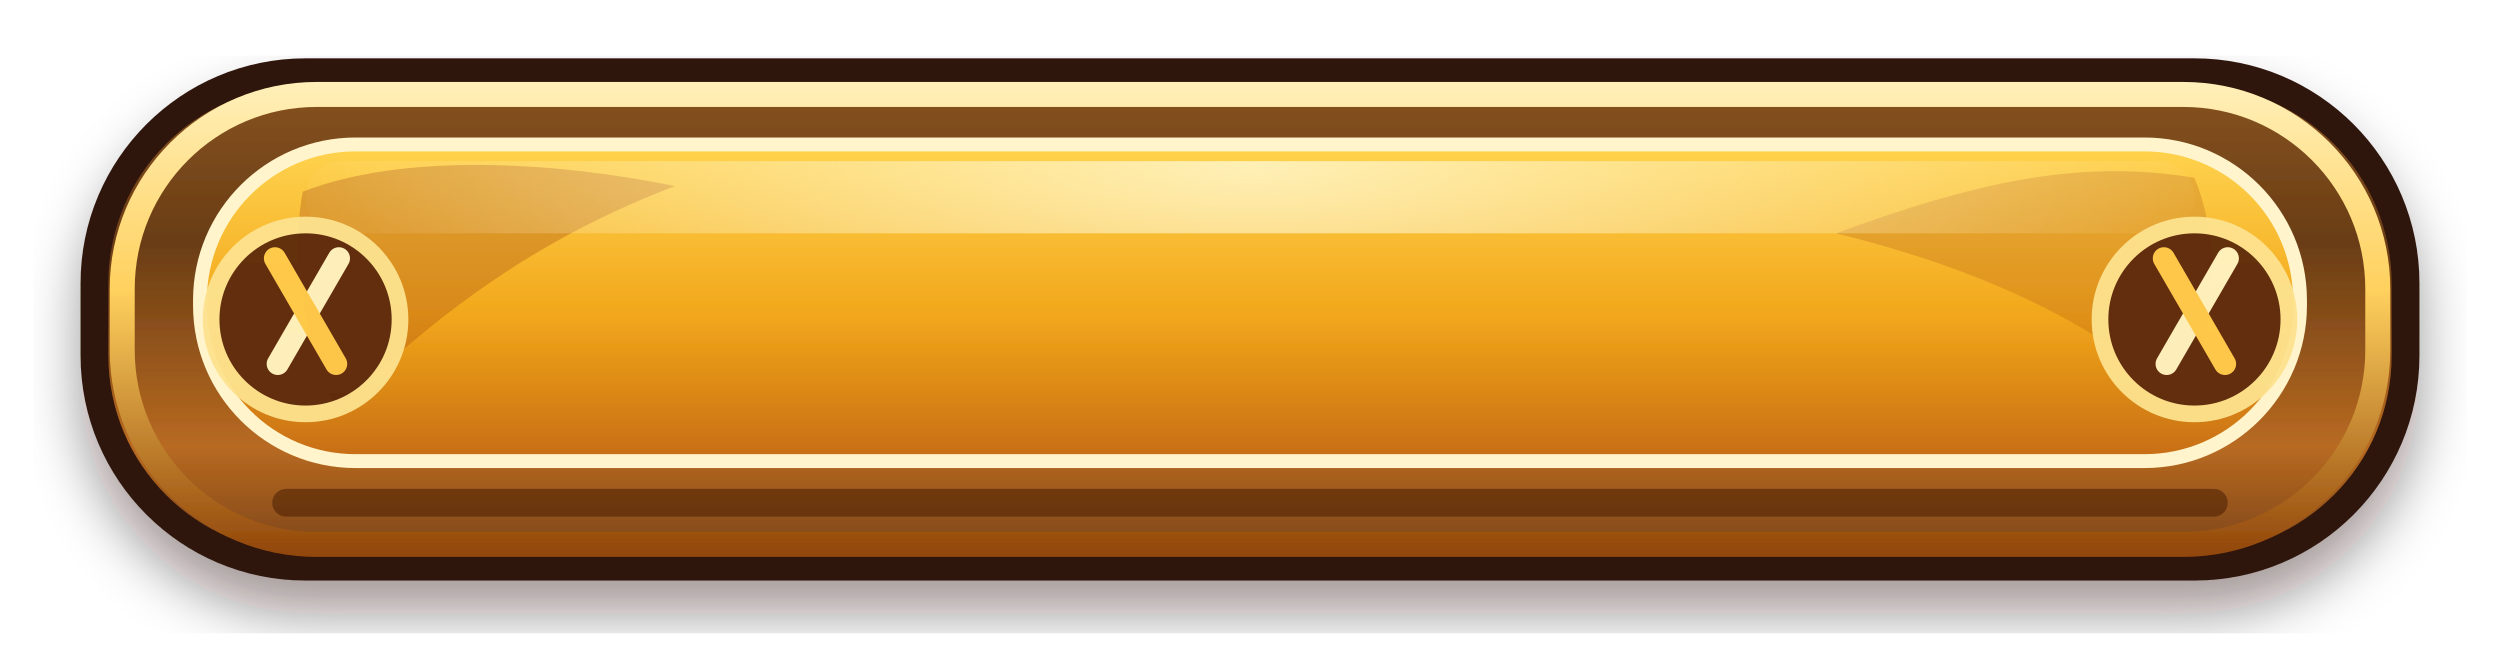
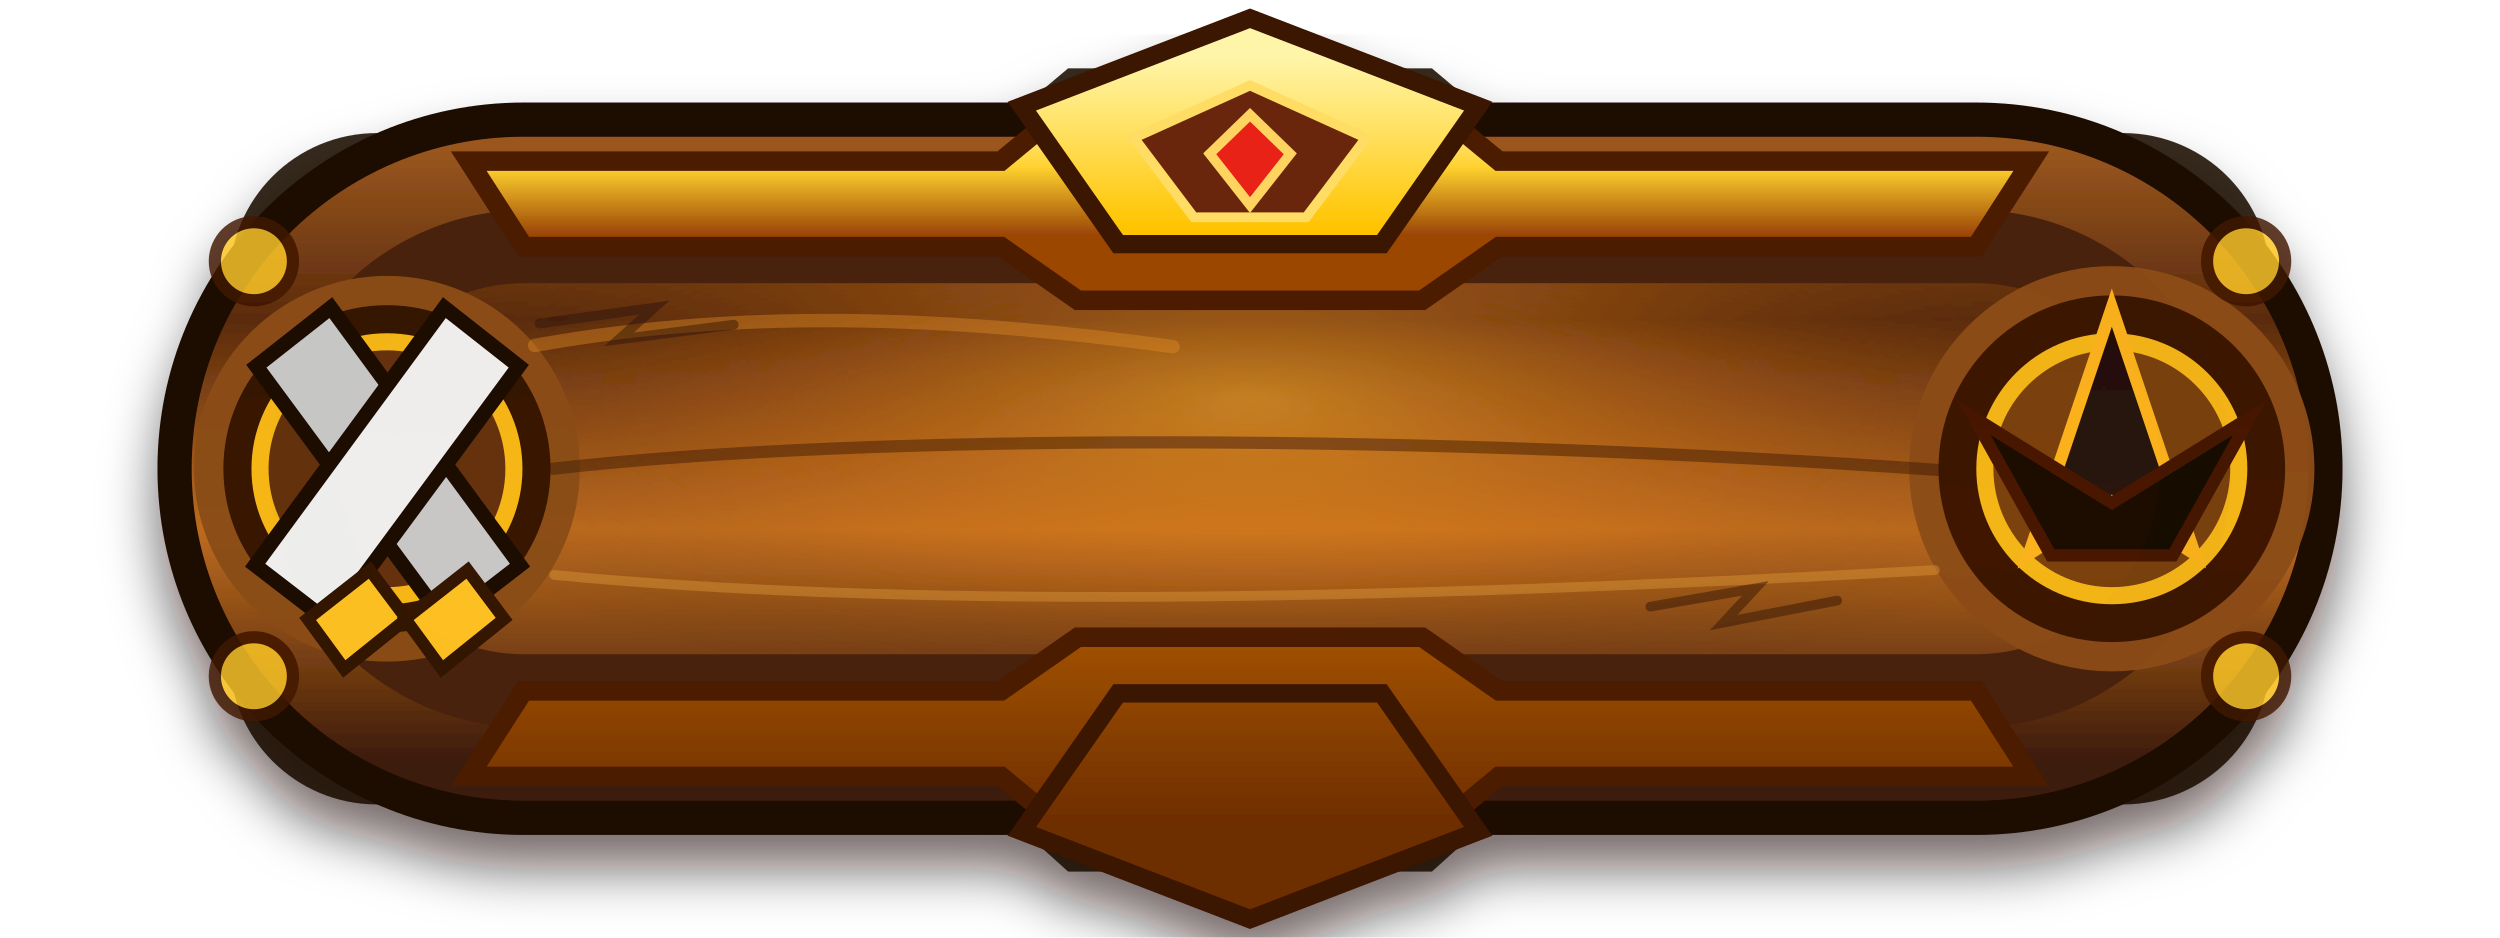
- <svg xmlns="http://www.w3.org/2000/svg" width="900" height="240" viewBox="0 0 900 240" fill="none">
+ <svg xmlns="http://www.w3.org/2000/svg" width="2048" height="768" viewBox="0 0 2048 768" fill="none">
  <defs>
-     <linearGradient id="woodBase" x1="450" y1="18" x2="450" y2="222" gradientUnits="userSpaceOnUse">
-       <stop stop-color="#8D5723" />
-       <stop offset="0.34" stop-color="#6A3D15" />
-       <stop offset="0.7" stop-color="#B86A21" />
-       <stop offset="1" stop-color="#5A2F12" />
+     <linearGradient id="wood" x1="1024" y1="120" x2="1024" y2="626" gradientUnits="userSpaceOnUse">
+       <stop stop-color="#9A571E" />
+       <stop offset="0.28" stop-color="#5B2B0D" />
+       <stop offset="0.62" stop-color="#BD6B1F" />
+       <stop offset="1" stop-color="#3B1A08" />
    </linearGradient>
-     <linearGradient id="goldPlate" x1="450" y1="26" x2="450" y2="182" gradientUnits="userSpaceOnUse">
-       <stop stop-color="#FFF0A2" />
-       <stop offset="0.18" stop-color="#FFD24D" />
-       <stop offset="0.56" stop-color="#F2A71B" />
-       <stop offset="1" stop-color="#B95A11" />
+     <linearGradient id="gold" x1="1024" y1="48" x2="1024" y2="678" gradientUnits="userSpaceOnUse">
+       <stop stop-color="#FFF5A8" />
+       <stop offset="0.22" stop-color="#FFC400" />
+       <stop offset="0.58" stop-color="#C56A07" />
+       <stop offset="1" stop-color="#6D2D05" />
    </linearGradient>
-     <linearGradient id="goldEdge" x1="450" y1="14" x2="450" y2="202" gradientUnits="userSpaceOnUse">
-       <stop stop-color="#FFF6CC" />
-       <stop offset="0.48" stop-color="#FFD15E" />
-       <stop offset="1" stop-color="#8F4308" />
+     <linearGradient id="goldTop" x1="1024" y1="86" x2="1024" y2="192" gradientUnits="userSpaceOnUse">
+       <stop stop-color="#FFF4B7" />
+       <stop offset="0.48" stop-color="#FFD22F" />
+       <stop offset="1" stop-color="#9C4606" />
    </linearGradient>
-     <radialGradient id="shine" cx="0" cy="0" r="1" gradientUnits="userSpaceOnUse" gradientTransform="translate(450 60) rotate(90) scale(100 360)">
-       <stop stop-color="#FFF9D4" stop-opacity="0.78" />
-       <stop offset="1" stop-color="#FFF9D4" stop-opacity="0" />
+     <radialGradient id="warmGlow" cx="0" cy="0" r="1" gradientUnits="userSpaceOnUse" gradientTransform="translate(1024 327) rotate(90) scale(260 760)">
+       <stop stop-color="#FFB22E" stop-opacity="0.54" />
+       <stop offset="0.58" stop-color="#FF8B14" stop-opacity="0.12" />
+       <stop offset="1" stop-color="#000" stop-opacity="0" />
    </radialGradient>
-     <filter id="shadow" x="12" y="8" width="876" height="220" filterUnits="userSpaceOnUse" color-interpolation-filters="sRGB">
-       <feDropShadow dx="0" dy="12" stdDeviation="10" flood-color="#1E0C03" flood-opacity="0.4" />
+     <filter id="drop" x="0" y="0" width="2048" height="768" filterUnits="userSpaceOnUse" color-interpolation-filters="sRGB">
+       <feDropShadow dx="0" dy="28" stdDeviation="22" flood-color="#090301" flood-opacity="0.58" />
    </filter>
  </defs>
-   <g filter="url(#shadow)">
-     <rect x="34" y="26" width="832" height="178" rx="76" fill="url(#woodBase)" />
-     <rect x="34" y="26" width="832" height="178" rx="76" stroke="#2F1408" stroke-width="10" />
-     <rect x="44" y="34" width="812" height="162" rx="70" stroke="url(#goldEdge)" stroke-width="9" />
-     <rect x="72" y="52" width="756" height="114" rx="56" fill="url(#goldPlate)" />
-     <rect x="72" y="52" width="756" height="114" rx="56" stroke="#FFF4CB" stroke-width="5" />
-     <path d="M109 69C145 55 199 58 243 67C193 86 157 113 121 148C111 125 104 96 109 69Z" fill="#A85116" fill-opacity="0.35" />
-     <path d="M790 64C748 57 710 66 661 84C714 97 756 117 786 145C797 123 801 91 790 64Z" fill="#A85116" fill-opacity="0.25" />
-     <rect x="110" y="58" width="680" height="26" rx="13" fill="url(#shine)" />
-     <rect x="98" y="176" width="704" height="10" rx="5" fill="#4A1E09" fill-opacity="0.55" />
-     <g opacity="0.95">
-       <circle cx="110" cy="115" r="34" fill="#5C290E" stroke="#FDE28E" stroke-width="6" />
-       <circle cx="790" cy="115" r="34" fill="#5C290E" stroke="#FDE28E" stroke-width="6" />
-       <path d="M100 131L122 93" stroke="#FFF2C1" stroke-width="8" stroke-linecap="round" />
-       <path d="M121 131L99 93" stroke="#FFC94A" stroke-width="8" stroke-linecap="round" />
-       <path d="M780 131L802 93" stroke="#FFF2C1" stroke-width="8" stroke-linecap="round" />
-       <path d="M801 131L779 93" stroke="#FFC94A" stroke-width="8" stroke-linecap="round" />
+   <g filter="url(#drop)">
+     <path d="M188 230C188 163 242 109 309 109H812L875 56H1173L1236 109H1739C1806 109 1860 163 1860 230V538C1860 605 1806 659 1739 659H1234L1173 714H875L814 659H309C242 659 188 605 188 538V230Z" fill="#1D0C04" opacity="0.88" />
+     <path d="M143 384C143 226 271 98 429 98H1619C1777 98 1905 226 1905 384C1905 542 1777 670 1619 670H429C271 670 143 542 143 384Z" fill="url(#wood)" />
+     <path d="M143 384C143 226 271 98 429 98H1619C1777 98 1905 226 1905 384C1905 542 1777 670 1619 670H429C271 670 143 542 143 384Z" stroke="#1C0902" stroke-width="28" />
+     <path d="M220 384C220 267 315 172 432 172H1616C1733 172 1828 267 1828 384C1828 501 1733 596 1616 596H432C315 596 220 501 220 384Z" fill="#4A210A" />
+     <path d="M278 384C278 300 346 232 430 232H1618C1702 232 1770 300 1770 384C1770 468 1702 536 1618 536H430C346 536 278 468 278 384Z" fill="url(#wood)" />
+     <path d="M278 384C278 300 346 232 430 232H1618C1702 232 1770 300 1770 384C1770 468 1702 536 1618 536H430C346 536 278 468 278 384Z" fill="url(#warmGlow)" />
+     <path d="M384 132H820L883 80H1165L1228 132H1664L1619 202H1228L1165 246H883L820 202H429L384 132Z" fill="url(#goldTop)" stroke="#4B1B02" stroke-width="16" />
+     <path d="M384 636H820L883 688H1165L1228 636H1664L1619 566H1228L1165 522H883L820 566H429L384 636Z" fill="url(#gold)" stroke="#4B1B02" stroke-width="16" />
+     <path d="M837 87L1024 15L1211 87L1132 200H916L837 87Z" fill="url(#gold)" stroke="#3A1302" stroke-width="15" />
+     <path d="M929 113L1024 70L1119 113L1070 178H978L929 113Z" fill="#6A2507" stroke="#FFDD65" stroke-width="8" />
+     <path d="M991 126L1024 94L1057 126L1024 168L991 126Z" fill="#E82216" stroke="#FFD35E" stroke-width="8" />
+     <path d="M837 681L1024 753L1211 681L1132 568H916L837 681Z" fill="url(#gold)" stroke="#3A1302" stroke-width="15" />
+     <g opacity="0.98">
+       <circle cx="317" cy="384" r="146" fill="#351405" stroke="#8B4C13" stroke-width="24" />
+       <circle cx="317" cy="384" r="104" fill="#65310F" stroke="#F7B817" stroke-width="14" />
+       <path d="M210 300L271 252L426 463L365 510L210 300Z" fill="#C9C9C9" stroke="#1A0A04" stroke-width="12" />
+       <path d="M425 300L364 252L209 463L270 510L425 300Z" fill="#F1F1F1" stroke="#1A0A04" stroke-width="12" />
+       <path d="M252 507L303 467L333 507L282 548L252 507Z" fill="#FFC225" stroke="#321204" stroke-width="10" />
+       <path d="M332 507L383 467L413 507L362 548L332 507Z" fill="#FFC225" stroke="#321204" stroke-width="10" />
    </g>
+     <g opacity="0.96">
+       <circle cx="1730" cy="384" r="154" fill="#3A1605" stroke="#8B4C13" stroke-width="24" />
+       <circle cx="1730" cy="384" r="104" fill="#7A410F" stroke="#F7B817" stroke-width="14" />
+       <path d="M1662 454L1730 252L1798 454L1730 411L1662 454Z" fill="#231006" stroke="#FFB51D" stroke-width="10" />
+       <path d="M1617 342L1730 412L1843 342L1780 455H1680L1617 342Z" fill="#150905" stroke="#451605" stroke-width="10" />
+     </g>
+     <g opacity="0.82">
+       <circle cx="208" cy="214" r="32" fill="#FFC928" stroke="#401503" stroke-width="10" />
+       <circle cx="208" cy="554" r="32" fill="#FFC928" stroke="#401503" stroke-width="10" />
+       <circle cx="1840" cy="214" r="32" fill="#FFC928" stroke="#401503" stroke-width="10" />
+       <circle cx="1840" cy="554" r="32" fill="#FFC928" stroke="#401503" stroke-width="10" />
+     </g>
+     <path d="M438 283C620 250 801 262 961 284" stroke="#E08B27" stroke-opacity="0.42" stroke-width="11" stroke-linecap="round" />
+     <path d="M453 384C716 354 1176 356 1588 385" stroke="#3A1606" stroke-opacity="0.46" stroke-width="10" stroke-linecap="round" />
+     <path d="M454 471C734 498 1121 493 1585 467" stroke="#F5B044" stroke-opacity="0.32" stroke-width="8" stroke-linecap="round" />
+     <path d="M442 265L536 252L507 278L601 266" stroke="#2B1004" stroke-opacity="0.45" stroke-width="8" stroke-linecap="round" />
+     <path d="M1352 497L1438 482L1412 510L1505 492" stroke="#2B1004" stroke-opacity="0.45" stroke-width="8" stroke-linecap="round" />
  </g>
</svg>
